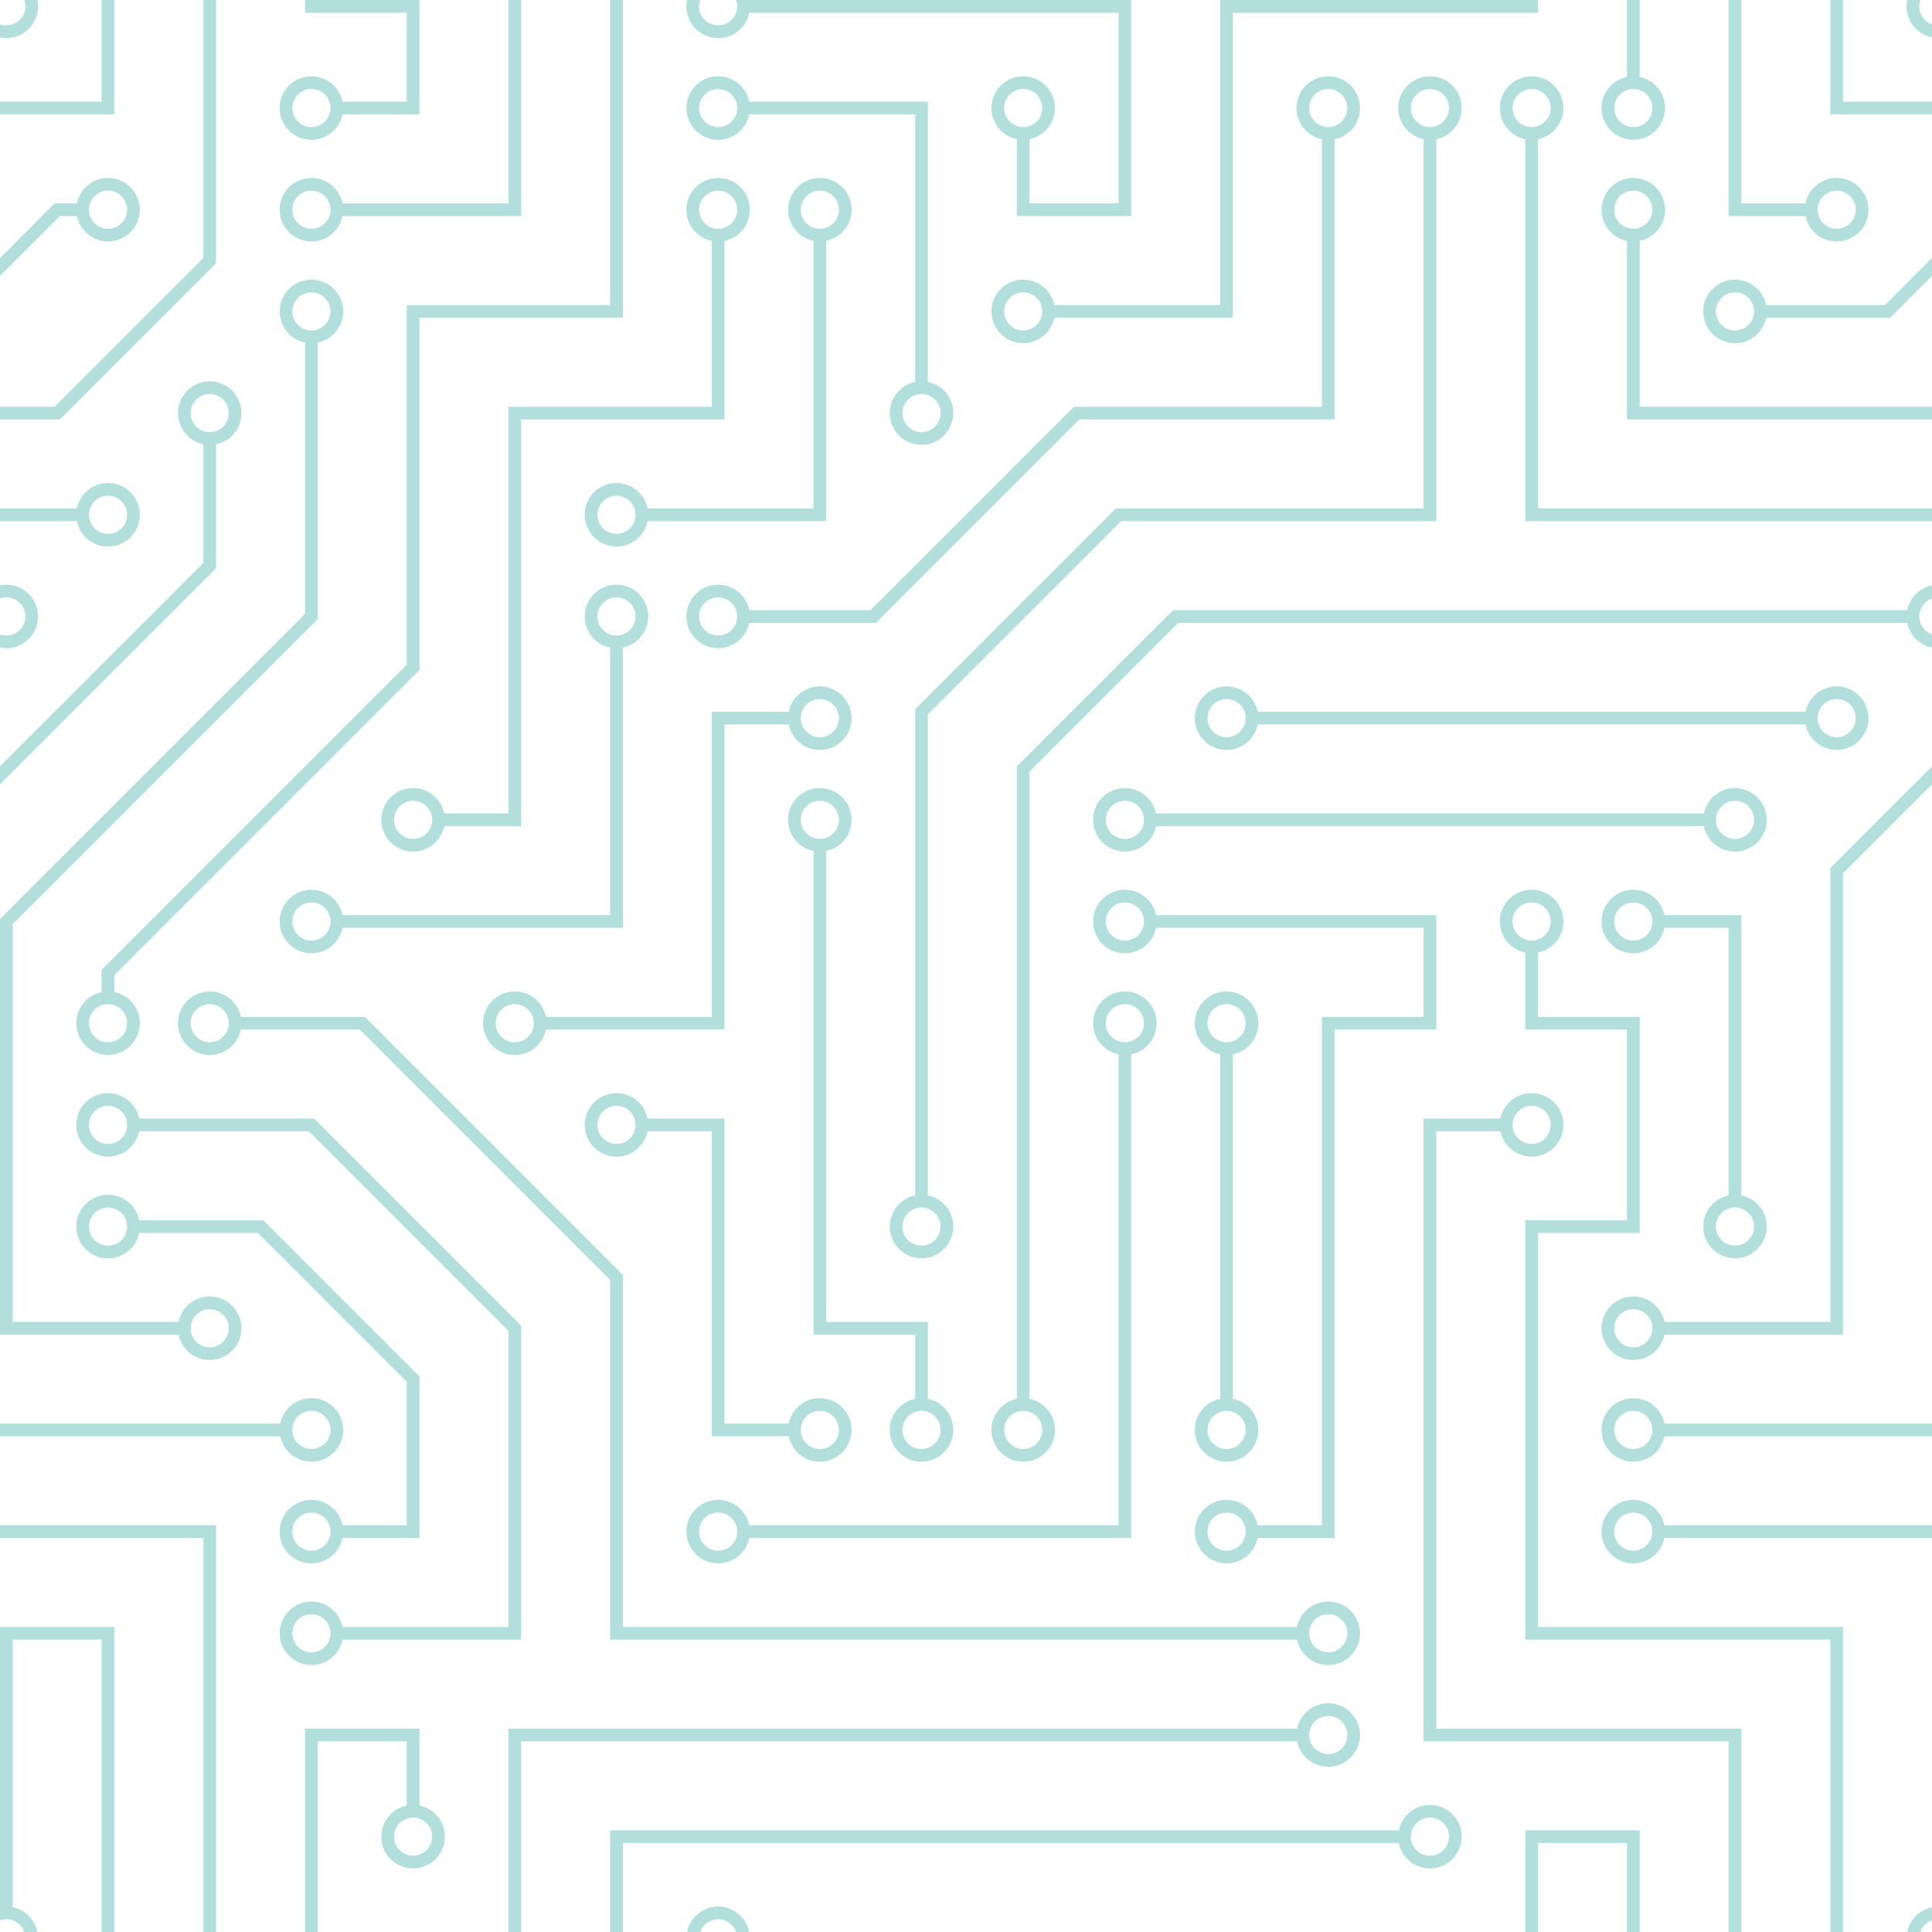
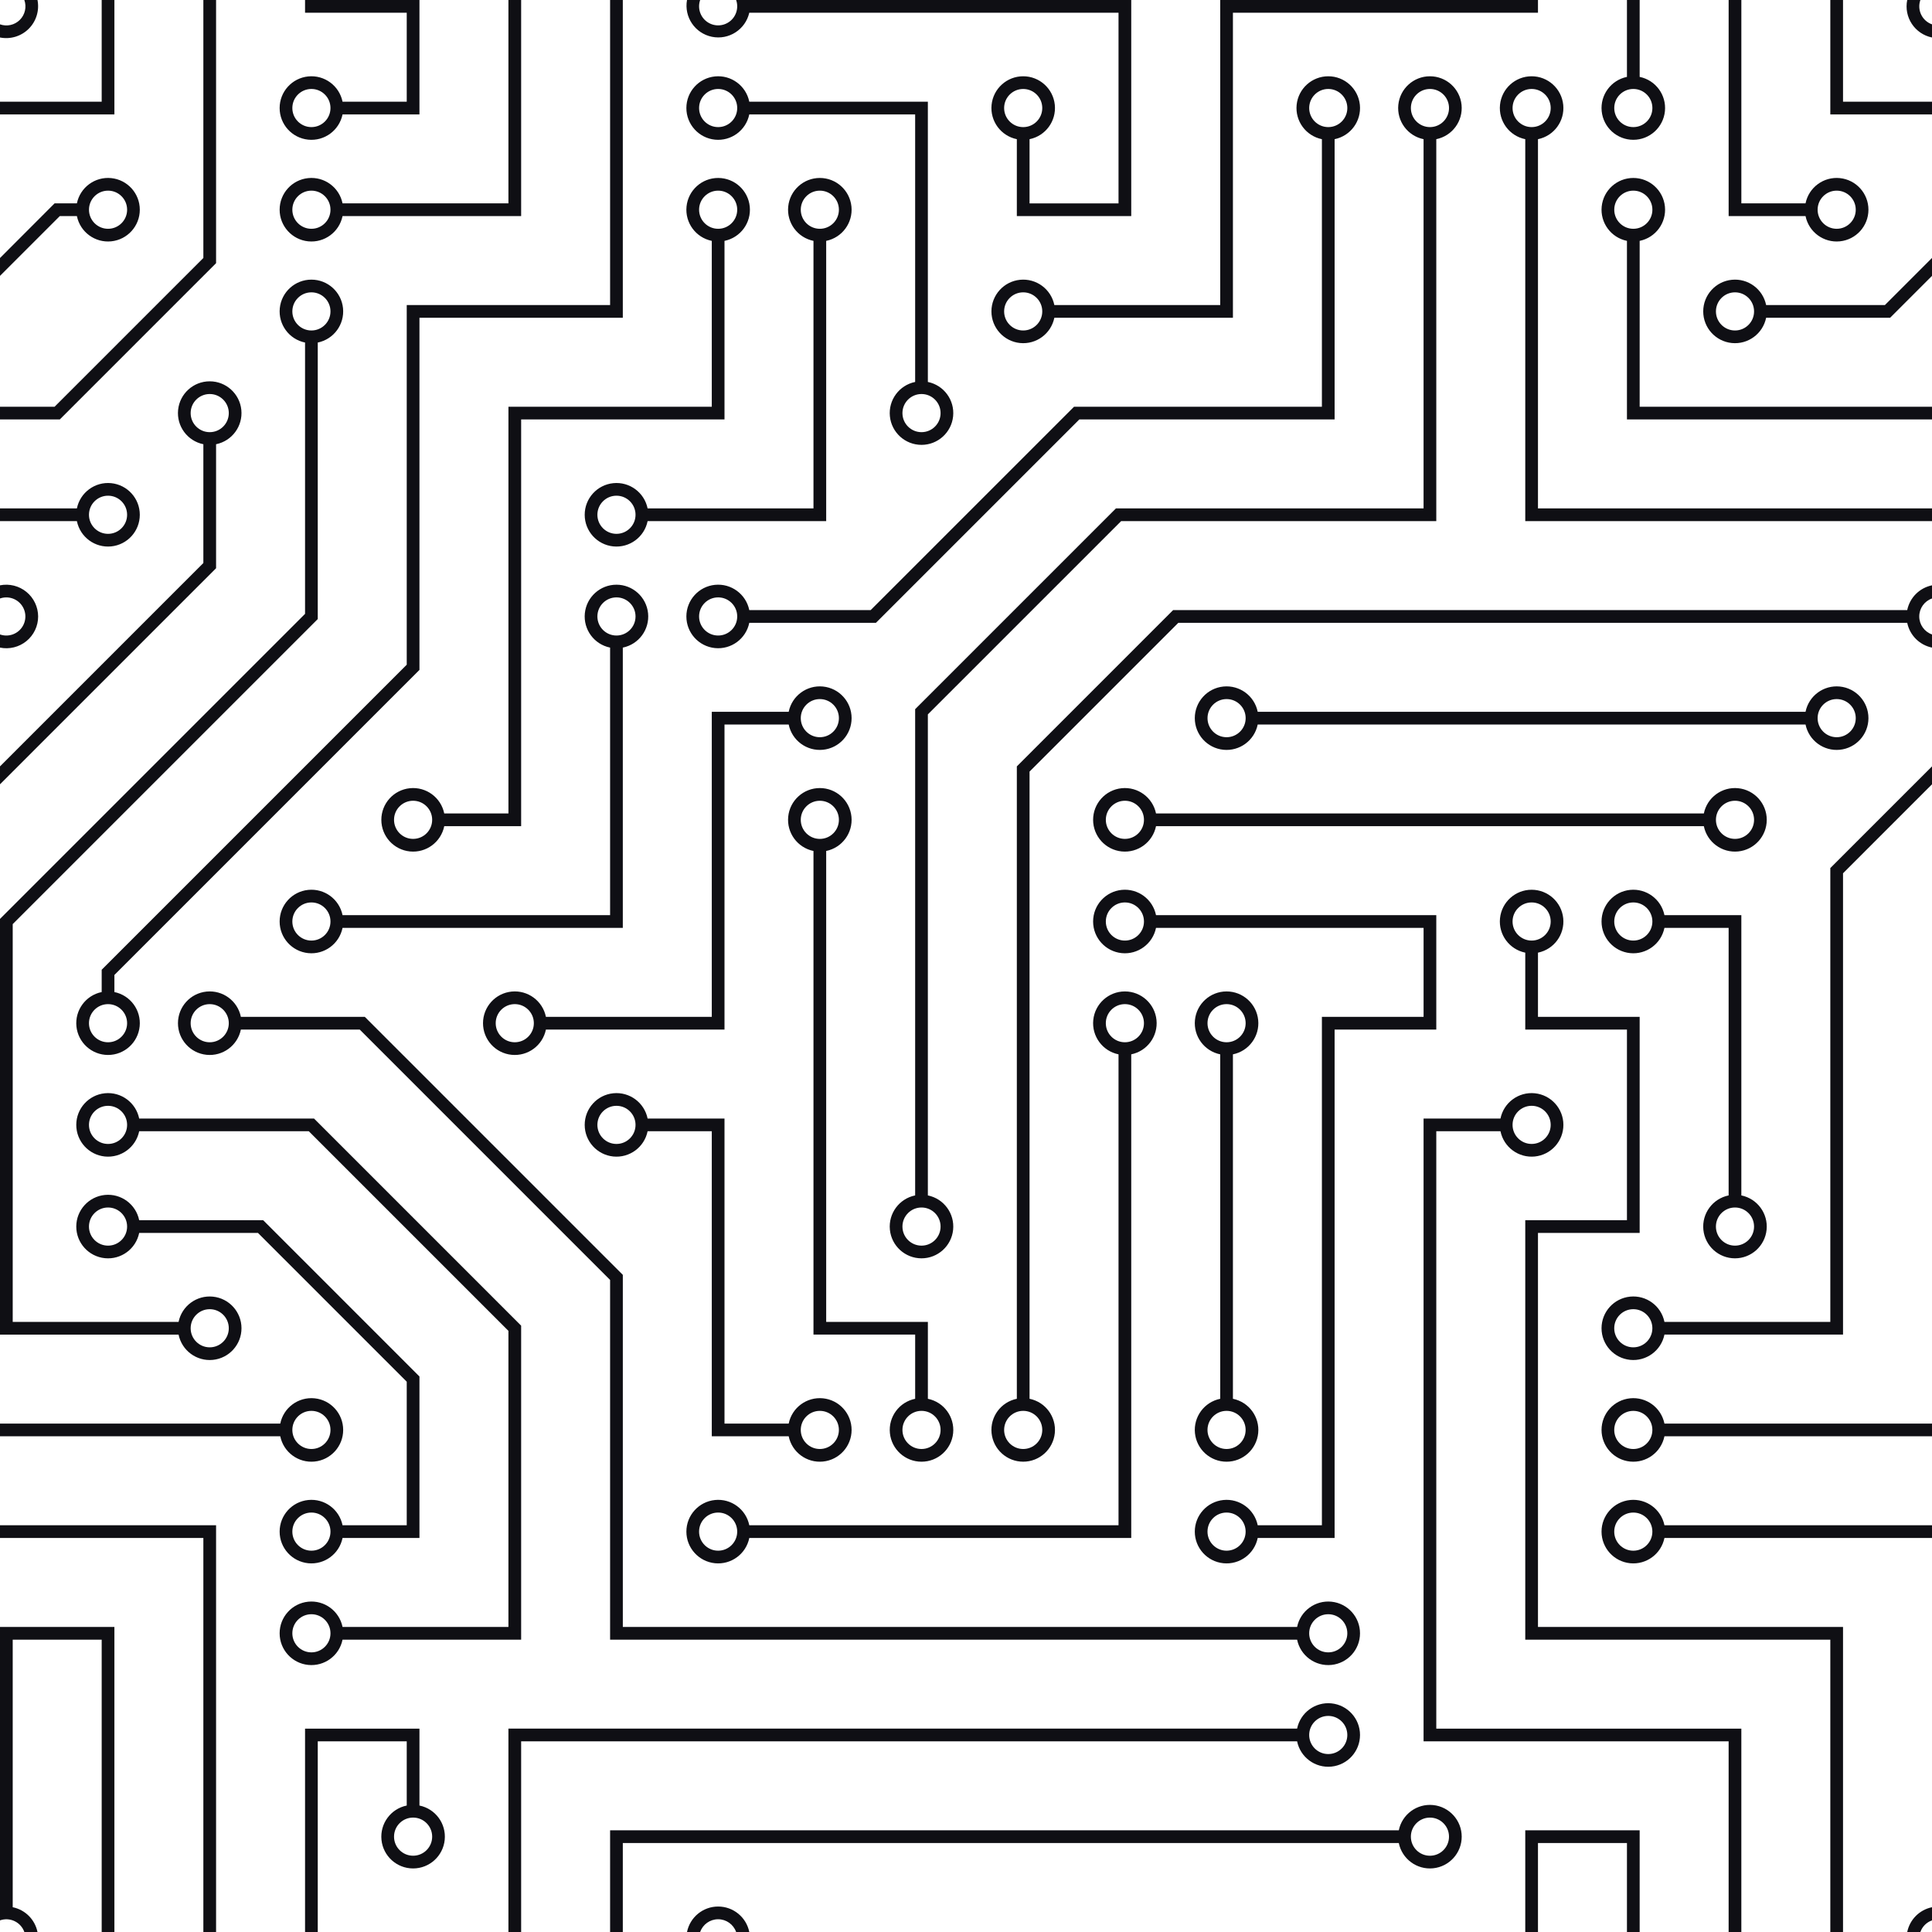
- <svg xmlns="http://www.w3.org/2000/svg" viewBox="0 0 304 304" width="304" height="304" version="1.1" id="svg2799">
+ <svg xmlns="http://www.w3.org/2000/svg" viewBox="0 0 150 150" width="150" height="150" version="1.1" id="svg2799">
  <defs id="defs2803" />
-   <path fill="#000" d="M44.1 224a5 5 0 1 1 0 2H0v-2h44.1zm160 48a5 5 0 1 1 0 2H82v-2h122.1zm57.8-46a5 5 0 1 1 0-2H304v2h-42.1zm0 16a5 5 0 1 1 0-2H304v2h-42.1zm6.2-114a5 5 0 1 1 0 2h-86.2a5 5 0 1 1 0-2h86.2zm-256-48a5 5 0 1 1 0 2H0v-2h12.1zm185.8 34a5 5 0 1 1 0-2h86.2a5 5 0 1 1 0 2h-86.2zM258 12.1a5 5 0 1 1-2 0V0h2v12.1zm-64 208a5 5 0 1 1-2 0v-54.2a5 5 0 1 1 2 0v54.2zm48-198.2V80h62v2h-64V21.9a5 5 0 1 1 2 0zm16 16V64h46v2h-48V37.9a5 5 0 1 1 2 0zm-128 96V208h16v12.1a5 5 0 1 1-2 0V210h-16v-76.1a5 5 0 1 1 2 0zm-5.9-21.9a5 5 0 1 1 0 2H114v48H85.9a5 5 0 1 1 0-2H112v-48h12.1zm-6.2 130a5 5 0 1 1 0-2H176v-74.1a5 5 0 1 1 2 0V242h-60.1zm-16-64a5 5 0 1 1 0-2H114v48h10.1a5 5 0 1 1 0 2H112v-48h-10.1zM66 284.1a5 5 0 1 1-2 0V274H50v30h-2v-32h18v12.1zM236.1 176a5 5 0 1 1 0 2H226v94h48v32h-2v-30h-48v-98h12.1zm25.8-30a5 5 0 1 1 0-2H274v44.1a5 5 0 1 1-2 0V146h-10.1zm-64 96a5 5 0 1 1 0-2H208v-80h16v-14h-42.1a5 5 0 1 1 0-2H226v18h-16v80h-12.1zm86.2-210a5 5 0 1 1 0 2H272V0h2v32h10.1zM98 101.9V146H53.9a5 5 0 1 1 0-2H96v-42.1a5 5 0 1 1 2 0zM53.9 34a5 5 0 1 1 0-2H80V0h2v34H53.9zm60.1 3.9V66H82v64H69.9a5 5 0 1 1 0-2H80V64h32V37.9a5 5 0 1 1 2 0zM101.9 82a5 5 0 1 1 0-2H128V37.9a5 5 0 1 1 2 0V82h-28.1zm16-64a5 5 0 1 1 0-2H146v44.1a5 5 0 1 1-2 0V18h-26.1zm102.2 270a5 5 0 1 1 0 2H98v14h-2v-16h124.1zM242 149.9V160h16v34h-16v62h48v48h-2v-46h-48v-66h16v-30h-16v-12.1a5 5 0 1 1 2 0zM53.9 18a5 5 0 1 1 0-2H64V2H48V0h18v18H53.9zm112 32a5 5 0 1 1 0-2H192V0h50v2h-48v48h-28.1zm-48-48a5 5 0 0 1-9.8-2h2.07a3 3 0 1 0 5.66 0H178v34h-18V21.9a5 5 0 1 1 2 0V32h14V2h-58.1zm0 96a5 5 0 1 1 0-2H137l32-32h39V21.9a5 5 0 1 1 2 0V66h-40.17l-32 32H117.9zm28.1 90.1a5 5 0 1 1-2 0v-76.51L175.59 80H224V21.9a5 5 0 1 1 2 0V82h-49.59L146 112.41v75.69zm16 32a5 5 0 1 1-2 0v-99.51L184.59 96H300.1a5 5 0 0 1 3.9-3.9v2.07a3 3 0 0 0 0 5.66v2.07a5 5 0 0 1-3.9-3.9H185.41L162 121.41v98.69zm-144-64a5 5 0 1 1-2 0v-3.51l48-48V48h32V0h2v50H66v55.41l-48 48v2.69zM50 53.9v43.51l-48 48V208h26.1a5 5 0 1 1 0 2H0v-65.41l48-48V53.9a5 5 0 1 1 2 0zm-16 16V89.41l-34 34v-2.82l32-32V69.9a5 5 0 1 1 2 0zM12.1 32a5 5 0 1 1 0 2H9.41L0 43.41V40.6L8.59 32h3.51zm265.8 18a5 5 0 1 1 0-2h18.69l7.41-7.41v2.82L297.41 50H277.9zm-16 160a5 5 0 1 1 0-2H288v-71.41l16-16v2.82l-14 14V210h-28.1zm-208 32a5 5 0 1 1 0-2H64v-22.59L40.59 194H21.9a5 5 0 1 1 0-2H41.41L66 216.59V242H53.9zm150.2 14a5 5 0 1 1 0 2H96v-56.6L56.6 162H37.9a5 5 0 1 1 0-2h19.5L98 200.6V256h106.1zm-150.2 2a5 5 0 1 1 0-2H80v-46.59L48.59 178H21.9a5 5 0 1 1 0-2H49.41L82 208.59V258H53.9zM34 39.8v1.61L9.41 66H0v-2h8.59L32 40.59V0h2v39.8zM2 300.1a5 5 0 0 1 3.9 3.9H3.83A3 3 0 0 0 0 302.17V256h18v48h-2v-46H2v42.1zM34 241v63h-2v-62H0v-2h34v1zM17 18H0v-2h16V0h2v18h-1zm273-2h14v2h-16V0h2v16zm-32 273v15h-2v-14h-14v14h-2v-16h18v1zM0 92.1A5.02 5.02 0 0 1 6 97a5 5 0 0 1-6 4.9v-2.07a3 3 0 1 0 0-5.66V92.1zM80 272h2v32h-2v-32zm37.9 32h-2.07a3 3 0 0 0-5.66 0h-2.07a5 5 0 0 1 9.8 0zM5.9 0A5.02 5.02 0 0 1 0 5.9V3.83A3 3 0 0 0 3.83 0H5.9zm294.2 0h2.07A3 3 0 0 0 304 3.83V5.9a5 5 0 0 1-3.9-5.9zm3.9 300.1v2.07a3 3 0 0 0-1.83 1.83h-2.07a5 5 0 0 1 3.9-3.9zM97 100a3 3 0 1 0 0-6 3 3 0 0 0 0 6zm0-16a3 3 0 1 0 0-6 3 3 0 0 0 0 6zm16 16a3 3 0 1 0 0-6 3 3 0 0 0 0 6zm16 16a3 3 0 1 0 0-6 3 3 0 0 0 0 6zm0 16a3 3 0 1 0 0-6 3 3 0 0 0 0 6zm-48 32a3 3 0 1 0 0-6 3 3 0 0 0 0 6zm16 16a3 3 0 1 0 0-6 3 3 0 0 0 0 6zm32 48a3 3 0 1 0 0-6 3 3 0 0 0 0 6zm-16 16a3 3 0 1 0 0-6 3 3 0 0 0 0 6zm32-16a3 3 0 1 0 0-6 3 3 0 0 0 0 6zm0-32a3 3 0 1 0 0-6 3 3 0 0 0 0 6zm16 32a3 3 0 1 0 0-6 3 3 0 0 0 0 6zm32 16a3 3 0 1 0 0-6 3 3 0 0 0 0 6zm0-16a3 3 0 1 0 0-6 3 3 0 0 0 0 6zm-16-64a3 3 0 1 0 0-6 3 3 0 0 0 0 6zm16 0a3 3 0 1 0 0-6 3 3 0 0 0 0 6zm16 96a3 3 0 1 0 0-6 3 3 0 0 0 0 6zm0 16a3 3 0 1 0 0-6 3 3 0 0 0 0 6zm16 16a3 3 0 1 0 0-6 3 3 0 0 0 0 6zm16-144a3 3 0 1 0 0-6 3 3 0 0 0 0 6zm0 32a3 3 0 1 0 0-6 3 3 0 0 0 0 6zm16-32a3 3 0 1 0 0-6 3 3 0 0 0 0 6zm16-16a3 3 0 1 0 0-6 3 3 0 0 0 0 6zm-96 0a3 3 0 1 0 0-6 3 3 0 0 0 0 6zm0 16a3 3 0 1 0 0-6 3 3 0 0 0 0 6zm16-32a3 3 0 1 0 0-6 3 3 0 0 0 0 6zm96 0a3 3 0 1 0 0-6 3 3 0 0 0 0 6zm-16-64a3 3 0 1 0 0-6 3 3 0 0 0 0 6zm16-16a3 3 0 1 0 0-6 3 3 0 0 0 0 6zm-32 0a3 3 0 1 0 0-6 3 3 0 0 0 0 6zm0-16a3 3 0 1 0 0-6 3 3 0 0 0 0 6zm-16 0a3 3 0 1 0 0-6 3 3 0 0 0 0 6zm-16 0a3 3 0 1 0 0-6 3 3 0 0 0 0 6zm-16 0a3 3 0 1 0 0-6 3 3 0 0 0 0 6zM49 36a3 3 0 1 0 0-6 3 3 0 0 0 0 6zm-32 0a3 3 0 1 0 0-6 3 3 0 0 0 0 6zm32 16a3 3 0 1 0 0-6 3 3 0 0 0 0 6zM33 68a3 3 0 1 0 0-6 3 3 0 0 0 0 6zm16-48a3 3 0 1 0 0-6 3 3 0 0 0 0 6zm0 240a3 3 0 1 0 0-6 3 3 0 0 0 0 6zm16 32a3 3 0 1 0 0-6 3 3 0 0 0 0 6zm-16-64a3 3 0 1 0 0-6 3 3 0 0 0 0 6zm0 16a3 3 0 1 0 0-6 3 3 0 0 0 0 6zm-16-32a3 3 0 1 0 0-6 3 3 0 0 0 0 6zm80-176a3 3 0 1 0 0-6 3 3 0 0 0 0 6zm16 0a3 3 0 1 0 0-6 3 3 0 0 0 0 6zm-16-16a3 3 0 1 0 0-6 3 3 0 0 0 0 6zm32 48a3 3 0 1 0 0-6 3 3 0 0 0 0 6zm16-16a3 3 0 1 0 0-6 3 3 0 0 0 0 6zm0-32a3 3 0 1 0 0-6 3 3 0 0 0 0 6zm112 176a3 3 0 1 0 0-6 3 3 0 0 0 0 6zm-16 16a3 3 0 1 0 0-6 3 3 0 0 0 0 6zm0 16a3 3 0 1 0 0-6 3 3 0 0 0 0 6zm0 16a3 3 0 1 0 0-6 3 3 0 0 0 0 6zM17 180a3 3 0 1 0 0-6 3 3 0 0 0 0 6zm0 16a3 3 0 1 0 0-6 3 3 0 0 0 0 6zm0-32a3 3 0 1 0 0-6 3 3 0 0 0 0 6zm16 0a3 3 0 1 0 0-6 3 3 0 0 0 0 6zM17 84a3 3 0 1 0 0-6 3 3 0 0 0 0 6zm32 64a3 3 0 1 0 0-6 3 3 0 0 0 0 6zm16-16a3 3 0 1 0 0-6 3 3 0 0 0 0 6z" id="path2797" style="fill:#b2dfdb;fill-opacity:1" />
+   <path fill="#000" d="m 21.76,110.526 a 2.467,2.467 0 1 1 0,0.987 H 0 v -0.987 z m 78.947,23.684 a 2.467,2.467 0 1 1 0,0.987 H 40.461 v -0.987 z m 28.52,-22.697 a 2.467,2.467 0 1 1 0,-0.987 H 150 v 0.987 z m 0,7.895 a 2.467,2.467 0 1 1 0,-0.987 H 150 v 0.987 z m 3.059,-56.25 a 2.467,2.467 0 1 1 0,0.987 H 89.753 a 2.467,2.467 0 1 1 0,-0.987 z M 5.97,39.474 a 2.467,2.467 0 1 1 0,0.987 H 0 V 39.474 Z M 97.648,56.25 a 2.467,2.467 0 1 1 0,-0.987 h 42.533 a 2.467,2.467 0 1 1 0,0.987 z M 127.303,5.97 a 2.467,2.467 0 1 1 -0.987,0 V 0 h 0.987 z M 95.724,108.602 a 2.467,2.467 0 1 1 -0.987,0 V 81.859 a 2.467,2.467 0 1 1 0.987,0 z M 119.408,10.806 V 39.474 H 150 v 0.987 H 118.421 V 10.806 a 2.467,2.467 0 1 1 0.987,0 z m 7.895,7.895 V 31.579 H 150 v 0.987 H 126.316 V 18.701 a 2.467,2.467 0 1 1 0.987,0 z M 64.145,66.069 v 36.563 h 7.895 v 5.97 a 2.467,2.467 0 1 1 -0.987,0 v -4.984 H 63.158 V 66.069 a 2.467,2.467 0 1 1 0.987,0 z M 61.234,55.263 a 2.467,2.467 0 1 1 0,0.987 H 56.25 V 79.934 H 42.385 a 2.467,2.467 0 1 1 0,-0.987 h 12.878 v -23.684 z m -3.059,64.145 a 2.467,2.467 0 1 1 0,-0.987 H 86.842 V 81.859 a 2.467,2.467 0 1 1 0.987,0 V 119.408 Z M 50.28,87.829 a 2.467,2.467 0 1 1 0,-0.987 H 56.25 v 23.684 h 4.984 a 2.467,2.467 0 1 1 0,0.987 H 55.263 V 87.829 Z M 32.566,140.181 a 2.467,2.467 0 1 1 -0.987,0 v -4.984 H 24.671 V 150 h -0.987 v -15.789 h 8.882 z M 116.497,86.842 a 2.467,2.467 0 1 1 0,0.987 h -4.984 v 46.382 h 23.684 V 150 h -0.987 V 135.197 H 110.526 V 86.842 Z m 12.73,-14.803 a 2.467,2.467 0 1 1 0,-0.987 h 5.97 V 92.812 a 2.467,2.467 0 1 1 -0.987,0 V 72.039 Z M 97.648,119.408 a 2.467,2.467 0 1 1 0,-0.987 h 4.984 V 78.947 h 7.895 V 72.039 H 89.753 a 2.467,2.467 0 1 1 0,-0.987 h 21.76 v 8.882 h -7.895 V 119.408 Z M 140.181,15.789 a 2.467,2.467 0 1 1 0,0.987 h -5.97 V 0 h 0.987 V 15.789 Z M 48.355,50.28 V 72.039 H 26.595 a 2.467,2.467 0 1 1 0,-0.987 H 47.368 V 50.28 a 2.467,2.467 0 1 1 0.987,0 z M 26.595,16.776 a 2.467,2.467 0 1 1 0,-0.987 H 39.474 V 0 h 0.987 V 16.776 Z M 56.25,18.701 V 32.566 H 40.461 v 31.579 h -5.97 a 2.467,2.467 0 1 1 0,-0.987 h 4.984 V 31.579 H 55.263 V 18.701 a 2.467,2.467 0 1 1 0.987,0 z m -5.97,21.76 a 2.467,2.467 0 1 1 0,-0.987 h 12.878 V 18.701 a 2.467,2.467 0 1 1 0.987,0 V 40.461 Z M 58.174,8.882 a 2.467,2.467 0 1 1 0,-0.987 H 72.039 V 29.655 a 2.467,2.467 0 1 1 -0.987,0 V 8.882 Z M 108.602,142.105 a 2.467,2.467 0 1 1 0,0.987 H 48.355 V 150 h -0.987 v -7.895 z m 10.806,-68.141 v 4.984 h 7.895 v 16.776 h -7.895 v 30.592 h 23.684 V 150 h -0.987 V 127.303 H 118.421 V 94.737 h 7.895 V 79.934 h -7.895 v -5.97 a 2.467,2.467 0 1 1 0.987,0 z M 26.595,8.882 a 2.467,2.467 0 1 1 0,-0.987 h 4.984 V 0.987 H 23.684 V 0 h 8.882 V 8.882 Z M 81.859,24.671 a 2.467,2.467 0 1 1 0,-0.987 H 94.737 V 0 H 119.408 V 0.987 H 95.724 V 24.671 Z M 58.174,0.987 A 2.468,2.468 0 0 1 53.339,0 h 1.021 a 1.48,1.48 0 1 0 2.793,0 h 30.676 v 16.776 h -8.882 v -5.97 a 2.467,2.467 0 1 1 0.987,0 v 4.984 h 6.908 V 0.987 Z m 0,47.368 a 2.467,2.467 0 1 1 0,-0.987 h 9.424 L 83.388,31.579 H 102.632 V 10.806 a 2.467,2.467 0 1 1 0.987,0 V 32.566 H 83.798 L 68.008,48.355 Z M 72.039,92.812 a 2.467,2.467 0 1 1 -0.987,0 V 55.061 L 86.64,39.474 H 110.526 V 10.806 a 2.467,2.467 0 1 1 0.987,0 V 40.461 H 87.044 L 72.039,55.465 Z m 7.895,15.789 a 2.467,2.467 0 1 1 -0.987,0 V 59.502 L 91.081,47.368 H 148.076 A 2.467,2.467 0 0 1 150,45.444 v 1.021 a 1.48,1.48 0 0 0 0,2.793 v 1.021 a 2.467,2.467 0 0 1 -1.924,-1.924 H 91.485 L 79.934,59.906 Z M 8.882,77.023 a 2.467,2.467 0 1 1 -0.987,0 V 75.291 L 31.579,51.607 V 23.684 H 47.368 V 0 h 0.987 V 24.671 H 32.566 v 27.34 L 8.882,75.696 Z M 24.671,26.595 v 21.469 L 0.987,71.748 V 102.632 H 13.865 a 2.467,2.467 0 1 1 0,0.987 H 0 V 71.344 L 23.684,47.66 V 26.595 a 2.467,2.467 0 1 1 0.987,0 z m -7.895,7.895 v 9.627 L 0,60.893 V 59.502 L 15.789,43.712 v -9.222 a 2.467,2.467 0 1 1 0.987,0 z M 5.97,15.789 a 2.467,2.467 0 1 1 0,0.987 H 4.643 L 0,21.419 V 20.033 L 4.238,15.789 Z M 137.122,24.671 a 2.467,2.467 0 1 1 0,-0.987 h 9.222 L 150,20.028 v 1.391 l -3.252,3.252 z m -7.895,78.947 a 2.467,2.467 0 1 1 0,-0.987 h 12.878 V 67.396 L 150,59.502 v 1.391 l -6.908,6.908 V 103.618 Z M 26.595,119.408 a 2.467,2.467 0 1 1 0,-0.987 h 4.984 V 107.275 L 20.028,95.724 h -9.222 a 2.467,2.467 0 1 1 0,-0.987 h 9.627 l 12.133,12.133 v 12.538 z m 74.112,6.908 a 2.467,2.467 0 1 1 0,0.987 H 47.368 V 99.375 L 27.928,79.934 h -9.227 a 2.467,2.467 0 1 1 0,-0.987 h 9.622 l 20.033,20.033 v 27.336 z m -74.112,0.987 a 2.467,2.467 0 1 1 0,-0.987 H 39.474 V 103.327 L 23.975,87.829 H 10.806 a 2.467,2.467 0 1 1 0,-0.987 H 24.38 L 40.461,102.923 v 24.38 z M 16.776,19.638 v 0.794 L 4.643,32.566 H 0 V 31.579 H 4.238 L 15.789,20.028 V 0 h 0.987 z M 0.987,148.076 A 2.467,2.467 0 0 1 2.911,150 H 1.89 A 1.48,1.48 0 0 0 0,149.097 V 126.316 H 8.882 V 150 H 7.895 V 127.303 H 0.987 Z M 16.776,118.914 V 150 H 15.789 V 119.408 H 0 v -0.987 H 16.776 Z M 8.388,8.882 H 0 V 7.895 H 7.895 V 0 H 8.882 V 8.882 Z M 143.092,7.895 H 150 v 0.987 h -7.895 V 0 h 0.987 z M 127.303,142.599 V 150 h -0.987 v -6.908 h -6.908 V 150 h -0.987 v -7.895 h 8.882 z M 0,45.444 A 2.477,2.477 0 0 1 2.961,47.862 2.467,2.467 0 0 1 0,50.28 v -1.021 a 1.48,1.48 0 1 0 0,-2.793 z m 39.474,88.766 h 0.987 V 150 H 39.474 Z M 58.174,150 h -1.021 a 1.48,1.48 0 0 0 -2.793,0 h -1.021 a 2.467,2.467 0 0 1 4.836,0 z M 2.911,0 A 2.477,2.477 0 0 1 0,2.911 V 1.89 A 1.48,1.48 0 0 0 1.89,0 Z M 148.076,0 h 1.021 A 1.48,1.48 0 0 0 150,1.89 V 2.911 A 2.467,2.467 0 0 1 148.076,0 Z M 150,148.076 v 1.021 A 1.48,1.48 0 0 0 149.097,150 h -1.021 A 2.467,2.467 0 0 1 150,148.076 Z M 47.862,49.342 a 1.48,1.48 0 1 0 0,-2.961 1.48,1.48 0 0 0 0,2.961 z m 0,-7.895 a 1.48,1.48 0 1 0 0,-2.961 1.48,1.48 0 0 0 0,2.961 z m 7.895,7.895 a 1.48,1.48 0 1 0 0,-2.961 1.48,1.48 0 0 0 0,2.961 z m 7.895,7.895 a 1.48,1.48 0 1 0 0,-2.961 1.48,1.48 0 0 0 0,2.961 z m 0,7.895 a 1.48,1.48 0 1 0 0,-2.961 1.48,1.48 0 0 0 0,2.961 z M 39.967,80.921 a 1.48,1.48 0 1 0 0,-2.961 1.48,1.48 0 0 0 0,2.961 z m 7.895,7.895 a 1.48,1.48 0 1 0 0,-2.961 1.48,1.48 0 0 0 0,2.961 z M 63.651,112.5 a 1.48,1.48 0 1 0 0,-2.961 1.48,1.48 0 0 0 0,2.961 z m -7.895,7.895 a 1.48,1.48 0 1 0 0,-2.961 1.48,1.48 0 0 0 0,2.961 z M 71.546,112.5 a 1.48,1.48 0 1 0 0,-2.961 1.48,1.48 0 0 0 0,2.961 z m 0,-15.789 a 1.48,1.48 0 1 0 0,-2.961 1.48,1.48 0 0 0 0,2.961 z M 79.441,112.5 a 1.48,1.48 0 1 0 0,-2.961 1.48,1.48 0 0 0 0,2.961 z m 15.789,7.895 a 1.48,1.48 0 1 0 0,-2.961 1.48,1.48 0 0 0 0,2.961 z m 0,-7.895 a 1.48,1.48 0 1 0 0,-2.961 1.48,1.48 0 0 0 0,2.961 z M 87.336,80.921 a 1.48,1.48 0 1 0 0,-2.961 1.48,1.48 0 0 0 0,2.961 z m 7.895,0 a 1.48,1.48 0 1 0 0,-2.961 1.48,1.48 0 0 0 0,2.961 z M 103.125,128.289 a 1.48,1.48 0 1 0 0,-2.961 1.48,1.48 0 0 0 0,2.961 z m 0,7.895 a 1.48,1.48 0 1 0 0,-2.961 1.48,1.48 0 0 0 0,2.961 z m 7.895,7.895 a 1.48,1.48 0 1 0 0,-2.961 1.48,1.48 0 0 0 0,2.961 z m 7.895,-71.053 a 1.48,1.48 0 1 0 0,-2.961 1.48,1.48 0 0 0 0,2.961 z m 0,15.789 a 1.48,1.48 0 1 0 0,-2.961 1.48,1.48 0 0 0 0,2.961 z m 7.895,-15.789 a 1.48,1.48 0 1 0 0,-2.961 1.48,1.48 0 0 0 0,2.961 z m 7.895,-7.895 a 1.48,1.48 0 1 0 0,-2.961 1.48,1.48 0 0 0 0,2.961 z m -47.368,0 a 1.48,1.48 0 1 0 0,-2.961 1.48,1.48 0 0 0 0,2.961 z m 0,7.895 a 1.48,1.48 0 1 0 0,-2.961 1.48,1.48 0 0 0 0,2.961 z m 7.895,-15.789 a 1.48,1.48 0 1 0 0,-2.961 1.48,1.48 0 0 0 0,2.961 z m 47.368,0 a 1.48,1.48 0 1 0 0,-2.961 1.48,1.48 0 0 0 0,2.961 z m -7.895,-31.579 a 1.48,1.48 0 1 0 0,-2.961 1.48,1.48 0 0 0 0,2.961 z m 7.895,-7.895 a 1.48,1.48 0 1 0 0,-2.961 1.48,1.48 0 0 0 0,2.961 z m -15.789,0 a 1.48,1.48 0 1 0 0,-2.961 1.48,1.48 0 0 0 0,2.961 z m 0,-7.895 a 1.48,1.48 0 1 0 0,-2.961 1.48,1.48 0 0 0 0,2.961 z m -7.895,0 a 1.48,1.48 0 1 0 0,-2.961 1.48,1.48 0 0 0 0,2.961 z m -7.895,0 a 1.48,1.48 0 1 0 0,-2.961 1.48,1.48 0 0 0 0,2.961 z m -7.895,0 a 1.48,1.48 0 1 0 0,-2.961 1.48,1.48 0 0 0 0,2.961 z M 24.178,17.763 a 1.48,1.48 0 1 0 0,-2.961 1.48,1.48 0 0 0 0,2.961 z m -15.789,0 a 1.48,1.48 0 1 0 0,-2.961 1.48,1.48 0 0 0 0,2.961 z m 15.789,7.895 a 1.48,1.48 0 1 0 0,-2.961 1.48,1.48 0 0 0 0,2.961 z m -7.895,7.895 a 1.48,1.48 0 1 0 0,-2.961 1.48,1.48 0 0 0 0,2.961 z M 24.178,9.868 a 1.48,1.48 0 1 0 0,-2.961 1.48,1.48 0 0 0 0,2.961 z m 0,118.421 a 1.48,1.48 0 1 0 0,-2.961 1.48,1.48 0 0 0 0,2.961 z m 7.895,15.789 a 1.48,1.48 0 1 0 0,-2.961 1.48,1.48 0 0 0 0,2.961 z M 24.178,112.5 a 1.48,1.48 0 1 0 0,-2.961 1.48,1.48 0 0 0 0,2.961 z m 0,7.895 a 1.48,1.48 0 1 0 0,-2.961 1.48,1.48 0 0 0 0,2.961 z m -7.895,-15.789 a 1.48,1.48 0 1 0 0,-2.961 1.48,1.48 0 0 0 0,2.961 z M 55.757,17.763 a 1.48,1.48 0 1 0 0,-2.961 1.48,1.48 0 0 0 0,2.961 z m 7.895,0 a 1.48,1.48 0 1 0 0,-2.961 1.48,1.48 0 0 0 0,2.961 z M 55.757,9.868 a 1.48,1.48 0 1 0 0,-2.961 1.48,1.48 0 0 0 0,2.961 z M 71.546,33.553 a 1.48,1.48 0 1 0 0,-2.961 1.48,1.48 0 0 0 0,2.961 z m 7.895,-7.895 a 1.48,1.48 0 1 0 0,-2.961 1.48,1.48 0 0 0 0,2.961 z m 0,-15.789 a 1.48,1.48 0 1 0 0,-2.961 1.48,1.48 0 0 0 0,2.961 z M 134.704,96.711 a 1.48,1.48 0 1 0 0,-2.961 1.48,1.48 0 0 0 0,2.961 z m -7.895,7.895 a 1.48,1.48 0 1 0 0,-2.961 1.48,1.48 0 0 0 0,2.961 z m 0,7.895 a 1.48,1.48 0 1 0 0,-2.961 1.48,1.48 0 0 0 0,2.961 z m 0,7.895 a 1.48,1.48 0 1 0 0,-2.961 1.48,1.48 0 0 0 0,2.961 z M 8.388,88.816 a 1.48,1.48 0 1 0 0,-2.961 1.48,1.48 0 0 0 0,2.961 z m 0,7.895 a 1.48,1.48 0 1 0 0,-2.961 1.48,1.48 0 0 0 0,2.961 z m 0,-15.789 a 1.48,1.48 0 1 0 0,-2.961 1.48,1.48 0 0 0 0,2.961 z m 7.895,0 a 1.48,1.48 0 1 0 0,-2.961 1.48,1.48 0 0 0 0,2.961 z M 8.388,41.447 a 1.48,1.48 0 1 0 0,-2.961 1.48,1.48 0 0 0 0,2.961 z M 24.178,73.026 a 1.48,1.48 0 1 0 0,-2.961 1.48,1.48 0 0 0 0,2.961 z m 7.895,-7.895 a 1.48,1.48 0 1 0 0,-2.961 1.48,1.48 0 0 0 0,2.961 z" id="path2797" style="fill:#0f0f14;fill-opacity:1;stroke-width:0.493" />
</svg>
